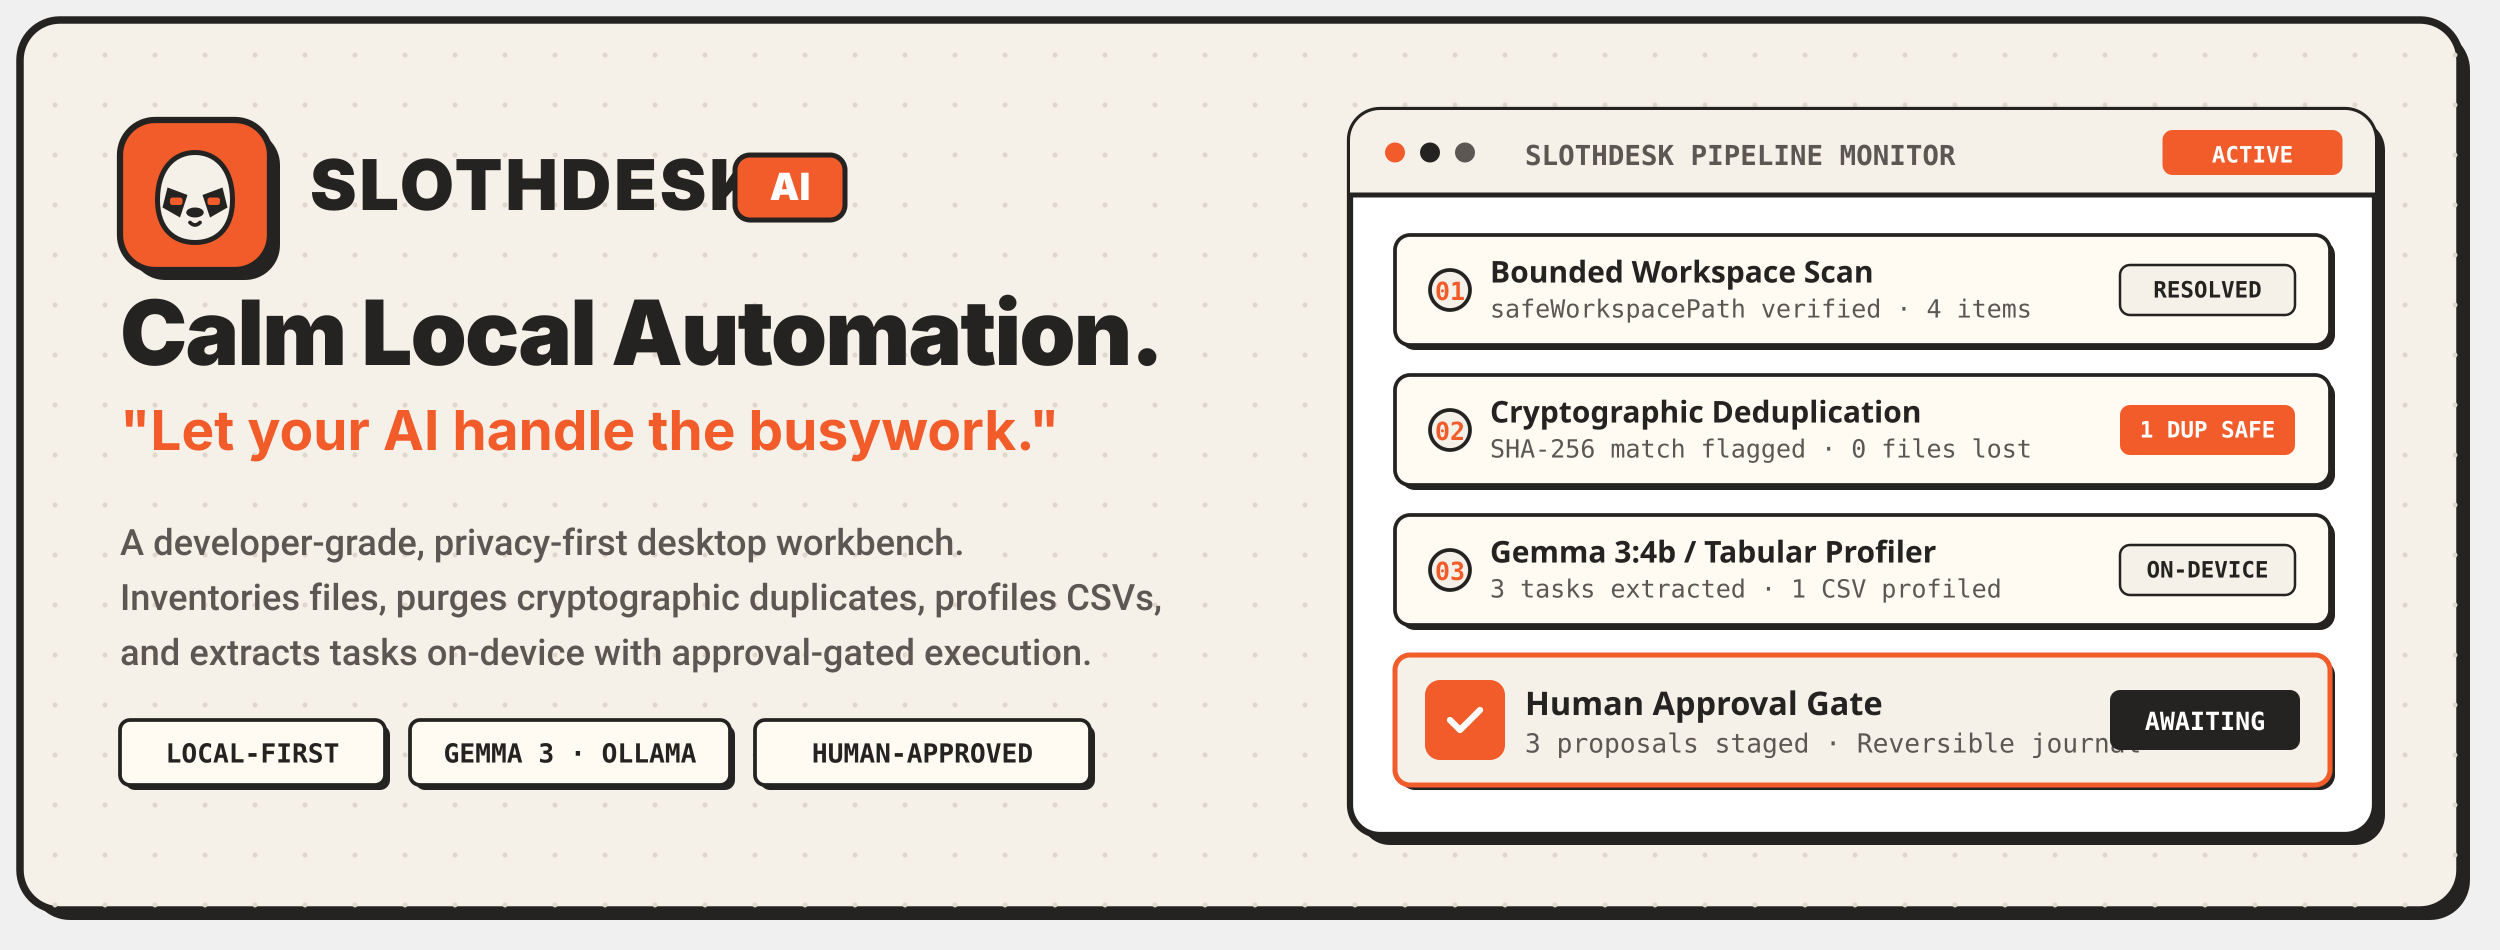
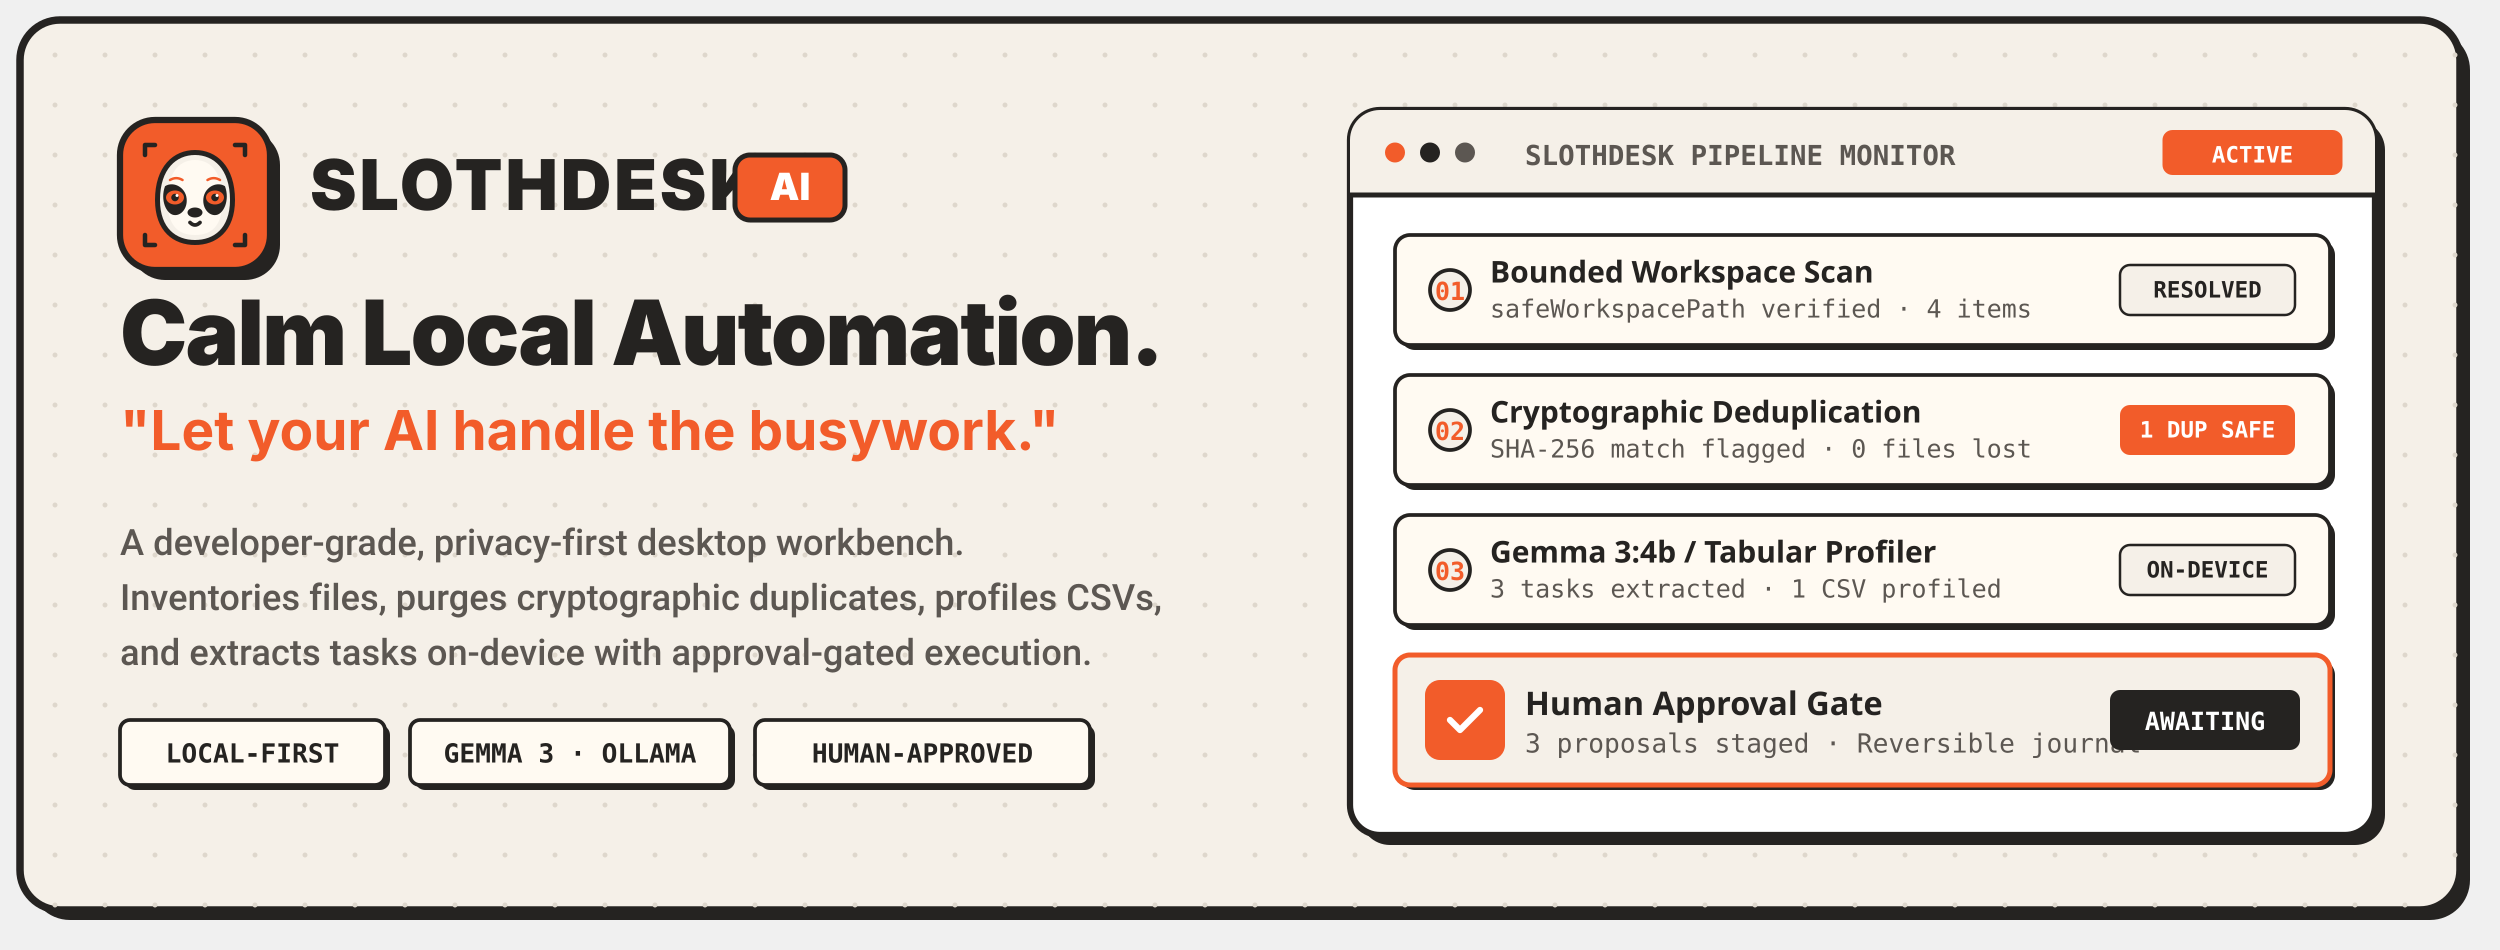
<svg xmlns="http://www.w3.org/2000/svg" viewBox="0 0 1000 380" width="1000" height="380" fill="none">
  <defs>
    <pattern id="heroGrid" width="20" height="20" patternUnits="userSpaceOnUse">
      <circle cx="2" cy="2" r="1" fill="#ded7cc" />
    </pattern>
  </defs>
  <rect x="12" y="12" width="976" height="356" rx="16" fill="#252321" />
  <rect x="8" y="8" width="976" height="356" rx="16" fill="#f5f0e8" stroke="#252321" stroke-width="3" />
  <rect x="8" y="8" width="976" height="356" rx="16" fill="url(#heroGrid)" />
  <g transform="translate(48, 48)">
    <g transform="translate(0, 0)">
      <rect x="4" y="4" width="60" height="60" rx="14" fill="#252321" />
      <rect x="0" y="0" width="60" height="60" rx="14" fill="#f25c2a" stroke="#252321" stroke-width="2.5" />
+       <path d="M10 14 L10 10 L14 10" stroke="#252321" stroke-width="1.8" stroke-linecap="round" stroke-linejoin="round" />
+       <path d="M50 14 L50 10 L46 10" stroke="#252321" stroke-width="1.8" stroke-linecap="round" stroke-linejoin="round" />
+       <path d="M10 46 L10 50 L14 50" stroke="#252321" stroke-width="1.8" stroke-linecap="round" stroke-linejoin="round" />
+       <path d="M50 46 L50 50 L46 50" stroke="#252321" stroke-width="1.8" stroke-linecap="round" stroke-linejoin="round" />
      <path d="M15 32 C15 19 22 13 30 13 C38 13 45 19 45 32 C45 44 38 49 30 49 C22 49 15 44 15 32 Z" fill="#f5f0e8" stroke="#252321" stroke-width="2" />
-       <polygon points="19,27 27,30 24,39 17,35" fill="#252321" />
-       <polygon points="41,27 33,30 36,39 43,35" fill="#252321" />
-       <rect x="20" y="31" width="5" height="3" rx="1" fill="#f25c2a" />
-       <rect x="35" y="31" width="5" height="3" rx="1" fill="#f25c2a" />
-       <ellipse cx="30" cy="37" rx="3.5" ry="2" fill="#252321" />
+       <path d="M19 32 C19 22 23 16 30 16 C37 16 41 22 41 32 C41 42 37 46 30 46 C23 46 19 42 19 32 Z" fill="#fffaf2" />
+       <path d="M18 26.5 C21 24.5 25.5 26.5 26.5 30.5 C27.5 35 24.5 38.5 21.5 38 C18.5 37.5 16 32 18 26.5 Z" fill="#252321" />
+       <path d="M42 26.5 C39 24.5 34.5 26.5 33.5 30.5 C32.5 35 35.5 38.5 38.5 38 C41.5 37.5 44 32 42 26.5 Z" fill="#252321" />
+       <ellipse cx="22" cy="31" rx="3.6" ry="2.8" fill="#f25c2a" />
+       <ellipse cx="38" cy="31" rx="3.6" ry="2.8" fill="#f25c2a" />
+       <circle cx="22" cy="31" r="1.5" fill="#252321" />
+       <circle cx="38" cy="31" r="1.5" fill="#252321" />
+       <circle cx="22.8" cy="30.2" r="0.6" fill="#ffffff" />
+       <circle cx="38.8" cy="30.2" r="0.6" fill="#ffffff" />
+       <ellipse cx="30" cy="37" rx="3" ry="2" fill="#252321" />
      <path d="M28 41 Q30 43 32 41" stroke="#252321" stroke-width="1.5" stroke-linecap="round" fill="none" />
+       <path d="M20 24 Q22.5 22.5 25 24" stroke="#f25c2a" stroke-width="1" stroke-linecap="round" fill="none" />
+       <path d="M35 24 Q37.5 22.5 40 24" stroke="#f25c2a" stroke-width="1" stroke-linecap="round" fill="none" />
    </g>
    <text x="76" y="36" fill="#252321" font-family="'Space Grotesk', -apple-system, sans-serif" font-size="28" font-weight="900" letter-spacing="0.04em">SLOTHDESK</text>
    <rect x="246" y="14" width="44" height="26" rx="6" fill="#f25c2a" stroke="#252321" stroke-width="2" />
    <text x="268" y="32" fill="#ffffff" font-family="'Space Grotesk', -apple-system, sans-serif" font-size="15" font-weight="900" text-anchor="middle">AI</text>
    <text x="0" y="98" fill="#252321" font-family="'Space Grotesk', -apple-system, sans-serif" font-size="36" font-weight="900" letter-spacing="-0.02em">Calm Local Automation.</text>
    <text x="0" y="132" fill="#f25c2a" font-family="'Space Grotesk', -apple-system, sans-serif" font-size="22" font-weight="700">"Let your AI handle the busywork."</text>
    <text x="0" y="174" fill="#5c5752" font-family="-apple-system, BlinkMacSystemFont, 'Segoe UI', Roboto, sans-serif" font-size="14.5" font-weight="500">
      <tspan x="0" dy="0">A developer-grade, privacy-first desktop workbench.</tspan>
      <tspan x="0" dy="22">Inventories files, purges cryptographic duplicates, profiles CSVs,</tspan>
      <tspan x="0" dy="22">and extracts tasks on-device with approval-gated execution.</tspan>
    </text>
    <g transform="translate(0, 240)">
      <rect x="2" y="2" width="106" height="26" rx="4" fill="#252321" />
      <rect x="0" y="0" width="106" height="26" rx="4" fill="#fffaf2" stroke="#252321" stroke-width="1.5" />
      <text x="53" y="17" fill="#252321" font-family="'Space Mono', monospace" font-size="10.5" font-weight="700" text-anchor="middle">LOCAL-FIRST</text>
      <g transform="translate(116, 0)">
        <rect x="2" y="2" width="128" height="26" rx="4" fill="#252321" />
        <rect x="0" y="0" width="128" height="26" rx="4" fill="#fffaf2" stroke="#252321" stroke-width="1.5" />
        <text x="64" y="17" fill="#252321" font-family="'Space Mono', monospace" font-size="10.5" font-weight="700" text-anchor="middle">GEMMA 3 · OLLAMA</text>
      </g>
      <g transform="translate(254, 0)">
        <rect x="2" y="2" width="134" height="26" rx="4" fill="#252321" />
        <rect x="0" y="0" width="134" height="26" rx="4" fill="#fffaf2" stroke="#252321" stroke-width="1.5" />
        <text x="67" y="17" fill="#252321" font-family="'Space Mono', monospace" font-size="10.5" font-weight="700" text-anchor="middle">HUMAN-APPROVED</text>
      </g>
    </g>
  </g>
  <g transform="translate(540, 44)">
    <rect x="4" y="4" width="410" height="290" rx="12" fill="#252321" />
    <rect x="0" y="0" width="410" height="290" rx="12" fill="#ffffff" stroke="#252321" stroke-width="2.5" />
    <rect x="0" y="0" width="410" height="34" rx="12" fill="#f5f0e8" />
    <rect x="0" y="22" width="410" height="12" fill="#f5f0e8" />
    <line x1="0" y1="34" x2="410" y2="34" stroke="#252321" stroke-width="2" />
    <circle cx="18" cy="17" r="4" fill="#f25c2a" />
    <circle cx="32" cy="17" r="4" fill="#252321" />
    <circle cx="46" cy="17" r="4" fill="#5c5752" />
    <text x="70" y="22" fill="#5c5752" font-family="'Space Mono', monospace" font-size="11" font-weight="700">SLOTHDESK PIPELINE MONITOR</text>
    <rect x="325" y="8" width="72" height="18" rx="4" fill="#f25c2a" />
    <text x="361" y="21" fill="#ffffff" font-family="'Space Mono', monospace" font-size="9" font-weight="700" text-anchor="middle">ACTIVE</text>
    <g transform="translate(18, 50)">
      <rect x="2" y="2" width="374" height="44" rx="6" fill="#252321" />
      <rect x="0" y="0" width="374" height="44" rx="6" fill="#fffaf2" stroke="#252321" stroke-width="1.5" />
      <circle cx="22" cy="22" r="8" fill="#f5f0e8" stroke="#252321" stroke-width="1.5" />
      <text x="22" y="26" fill="#f25c2a" font-family="'Space Mono', monospace" font-size="10" font-weight="700" text-anchor="middle">01</text>
      <text x="38" y="19" fill="#252321" font-family="'Space Grotesk', sans-serif" font-size="12" font-weight="700">Bounded Workspace Scan</text>
      <text x="38" y="33" fill="#5c5752" font-family="'Space Mono', monospace" font-size="10">safeWorkspacePath verified · 4 items</text>
      <rect x="290" y="12" width="70" height="20" rx="4" fill="#f5f0e8" stroke="#252321" stroke-width="1" />
      <text x="325" y="25" fill="#252321" font-family="'Space Mono', monospace" font-size="9" font-weight="700" text-anchor="middle">RESOLVED</text>
    </g>
    <g transform="translate(18, 106)">
      <rect x="2" y="2" width="374" height="44" rx="6" fill="#252321" />
      <rect x="0" y="0" width="374" height="44" rx="6" fill="#fffaf2" stroke="#252321" stroke-width="1.5" />
      <circle cx="22" cy="22" r="8" fill="#f5f0e8" stroke="#252321" stroke-width="1.5" />
      <text x="22" y="26" fill="#f25c2a" font-family="'Space Mono', monospace" font-size="10" font-weight="700" text-anchor="middle">02</text>
      <text x="38" y="19" fill="#252321" font-family="'Space Grotesk', sans-serif" font-size="12" font-weight="700">Cryptographic Deduplication</text>
      <text x="38" y="33" fill="#5c5752" font-family="'Space Mono', monospace" font-size="10">SHA-256 match flagged · 0 files lost</text>
      <rect x="290" y="12" width="70" height="20" rx="4" fill="#f25c2a" />
      <text x="325" y="25" fill="#ffffff" font-family="'Space Mono', monospace" font-size="9" font-weight="700" text-anchor="middle">1 DUP SAFE</text>
    </g>
    <g transform="translate(18, 162)">
      <rect x="2" y="2" width="374" height="44" rx="6" fill="#252321" />
      <rect x="0" y="0" width="374" height="44" rx="6" fill="#fffaf2" stroke="#252321" stroke-width="1.5" />
      <circle cx="22" cy="22" r="8" fill="#f5f0e8" stroke="#252321" stroke-width="1.5" />
      <text x="22" y="26" fill="#f25c2a" font-family="'Space Mono', monospace" font-size="10" font-weight="700" text-anchor="middle">03</text>
      <text x="38" y="19" fill="#252321" font-family="'Space Grotesk', sans-serif" font-size="12" font-weight="700">Gemma 3:4b / Tabular Profiler</text>
      <text x="38" y="33" fill="#5c5752" font-family="'Space Mono', monospace" font-size="10">3 tasks extracted · 1 CSV profiled</text>
      <rect x="290" y="12" width="70" height="20" rx="4" fill="#f5f0e8" stroke="#252321" stroke-width="1" />
      <text x="325" y="25" fill="#252321" font-family="'Space Mono', monospace" font-size="9" font-weight="700" text-anchor="middle">ON-DEVICE</text>
    </g>
    <g transform="translate(18, 218)">
      <rect x="2" y="2" width="374" height="52" rx="6" fill="#252321" />
      <rect x="0" y="0" width="374" height="52" rx="6" fill="#f5f0e8" stroke="#f25c2a" stroke-width="2" />
      <rect x="12" y="10" width="32" height="32" rx="6" fill="#f25c2a" />
      <path d="M22 26 L26 30 L34 22" stroke="#ffffff" stroke-width="2.5" stroke-linecap="round" stroke-linejoin="round" />
      <text x="52" y="24" fill="#252321" font-family="'Space Grotesk', sans-serif" font-size="13" font-weight="800">Human Approval Gate</text>
      <text x="52" y="39" fill="#5c5752" font-family="'Space Mono', monospace" font-size="10.5">3 proposals staged · Reversible journal</text>
      <rect x="286" y="14" width="76" height="24" rx="4" fill="#252321" />
      <text x="324" y="30" fill="#ffffff" font-family="'Space Mono', monospace" font-size="10" font-weight="700" text-anchor="middle">AWAITING</text>
    </g>
  </g>
</svg>
